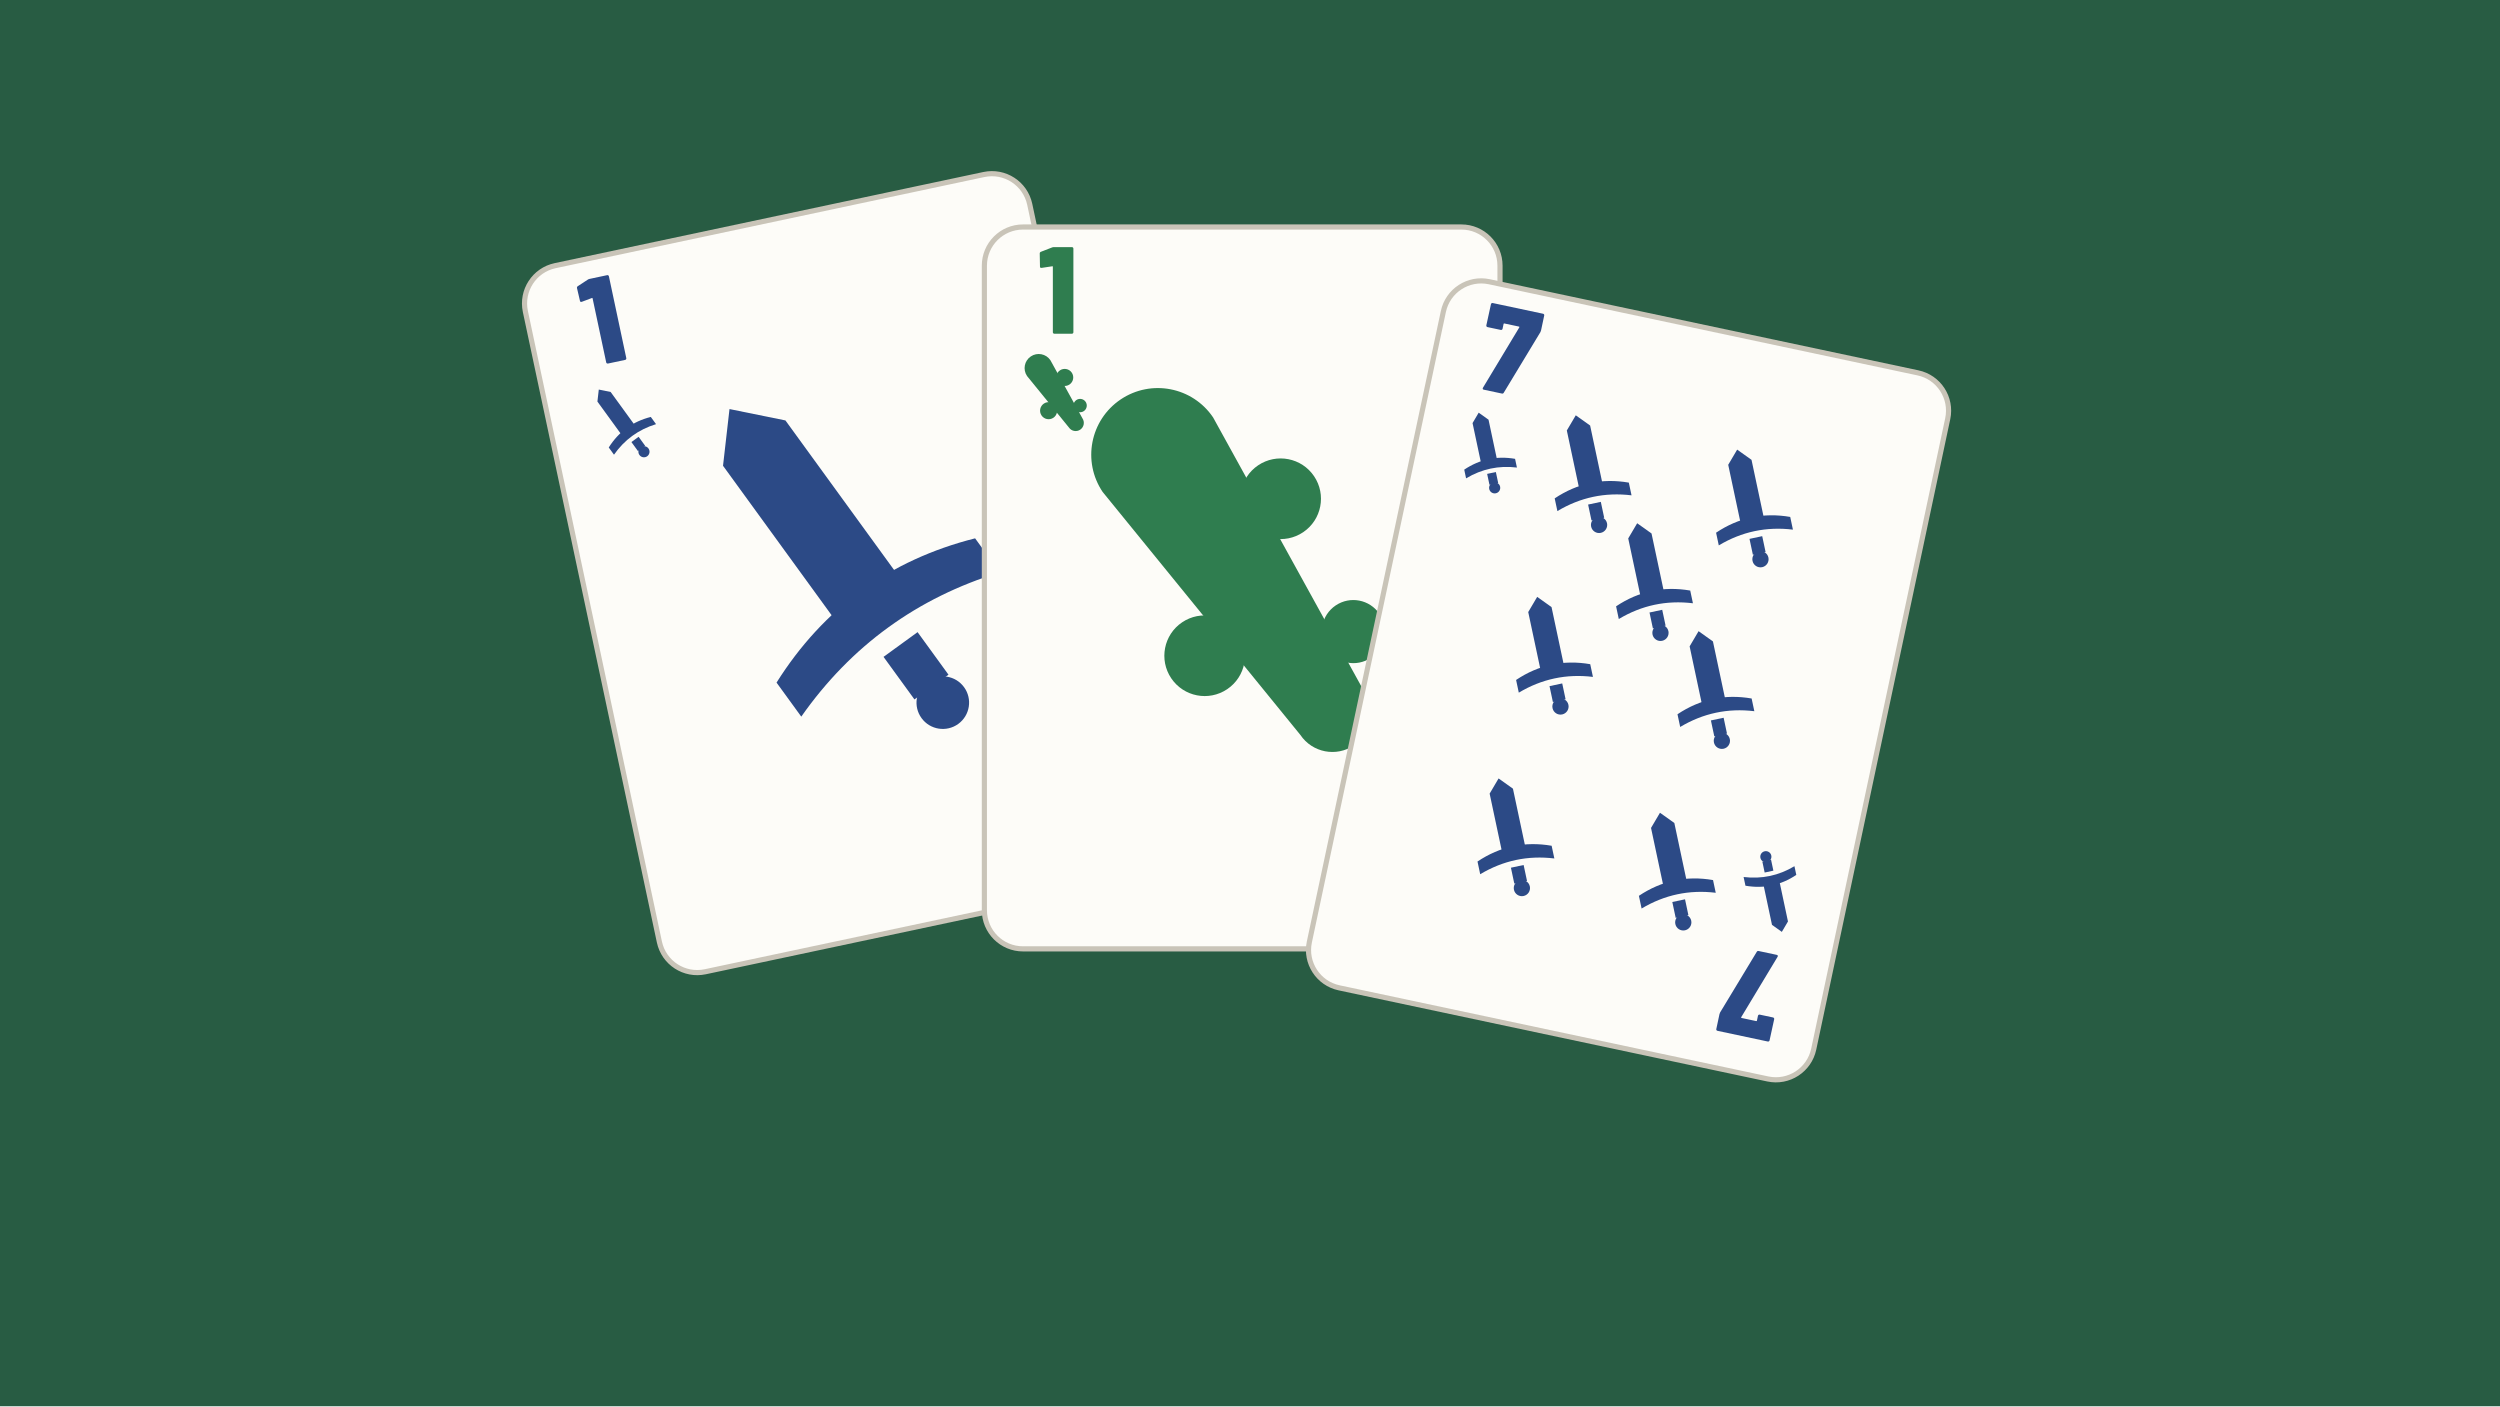
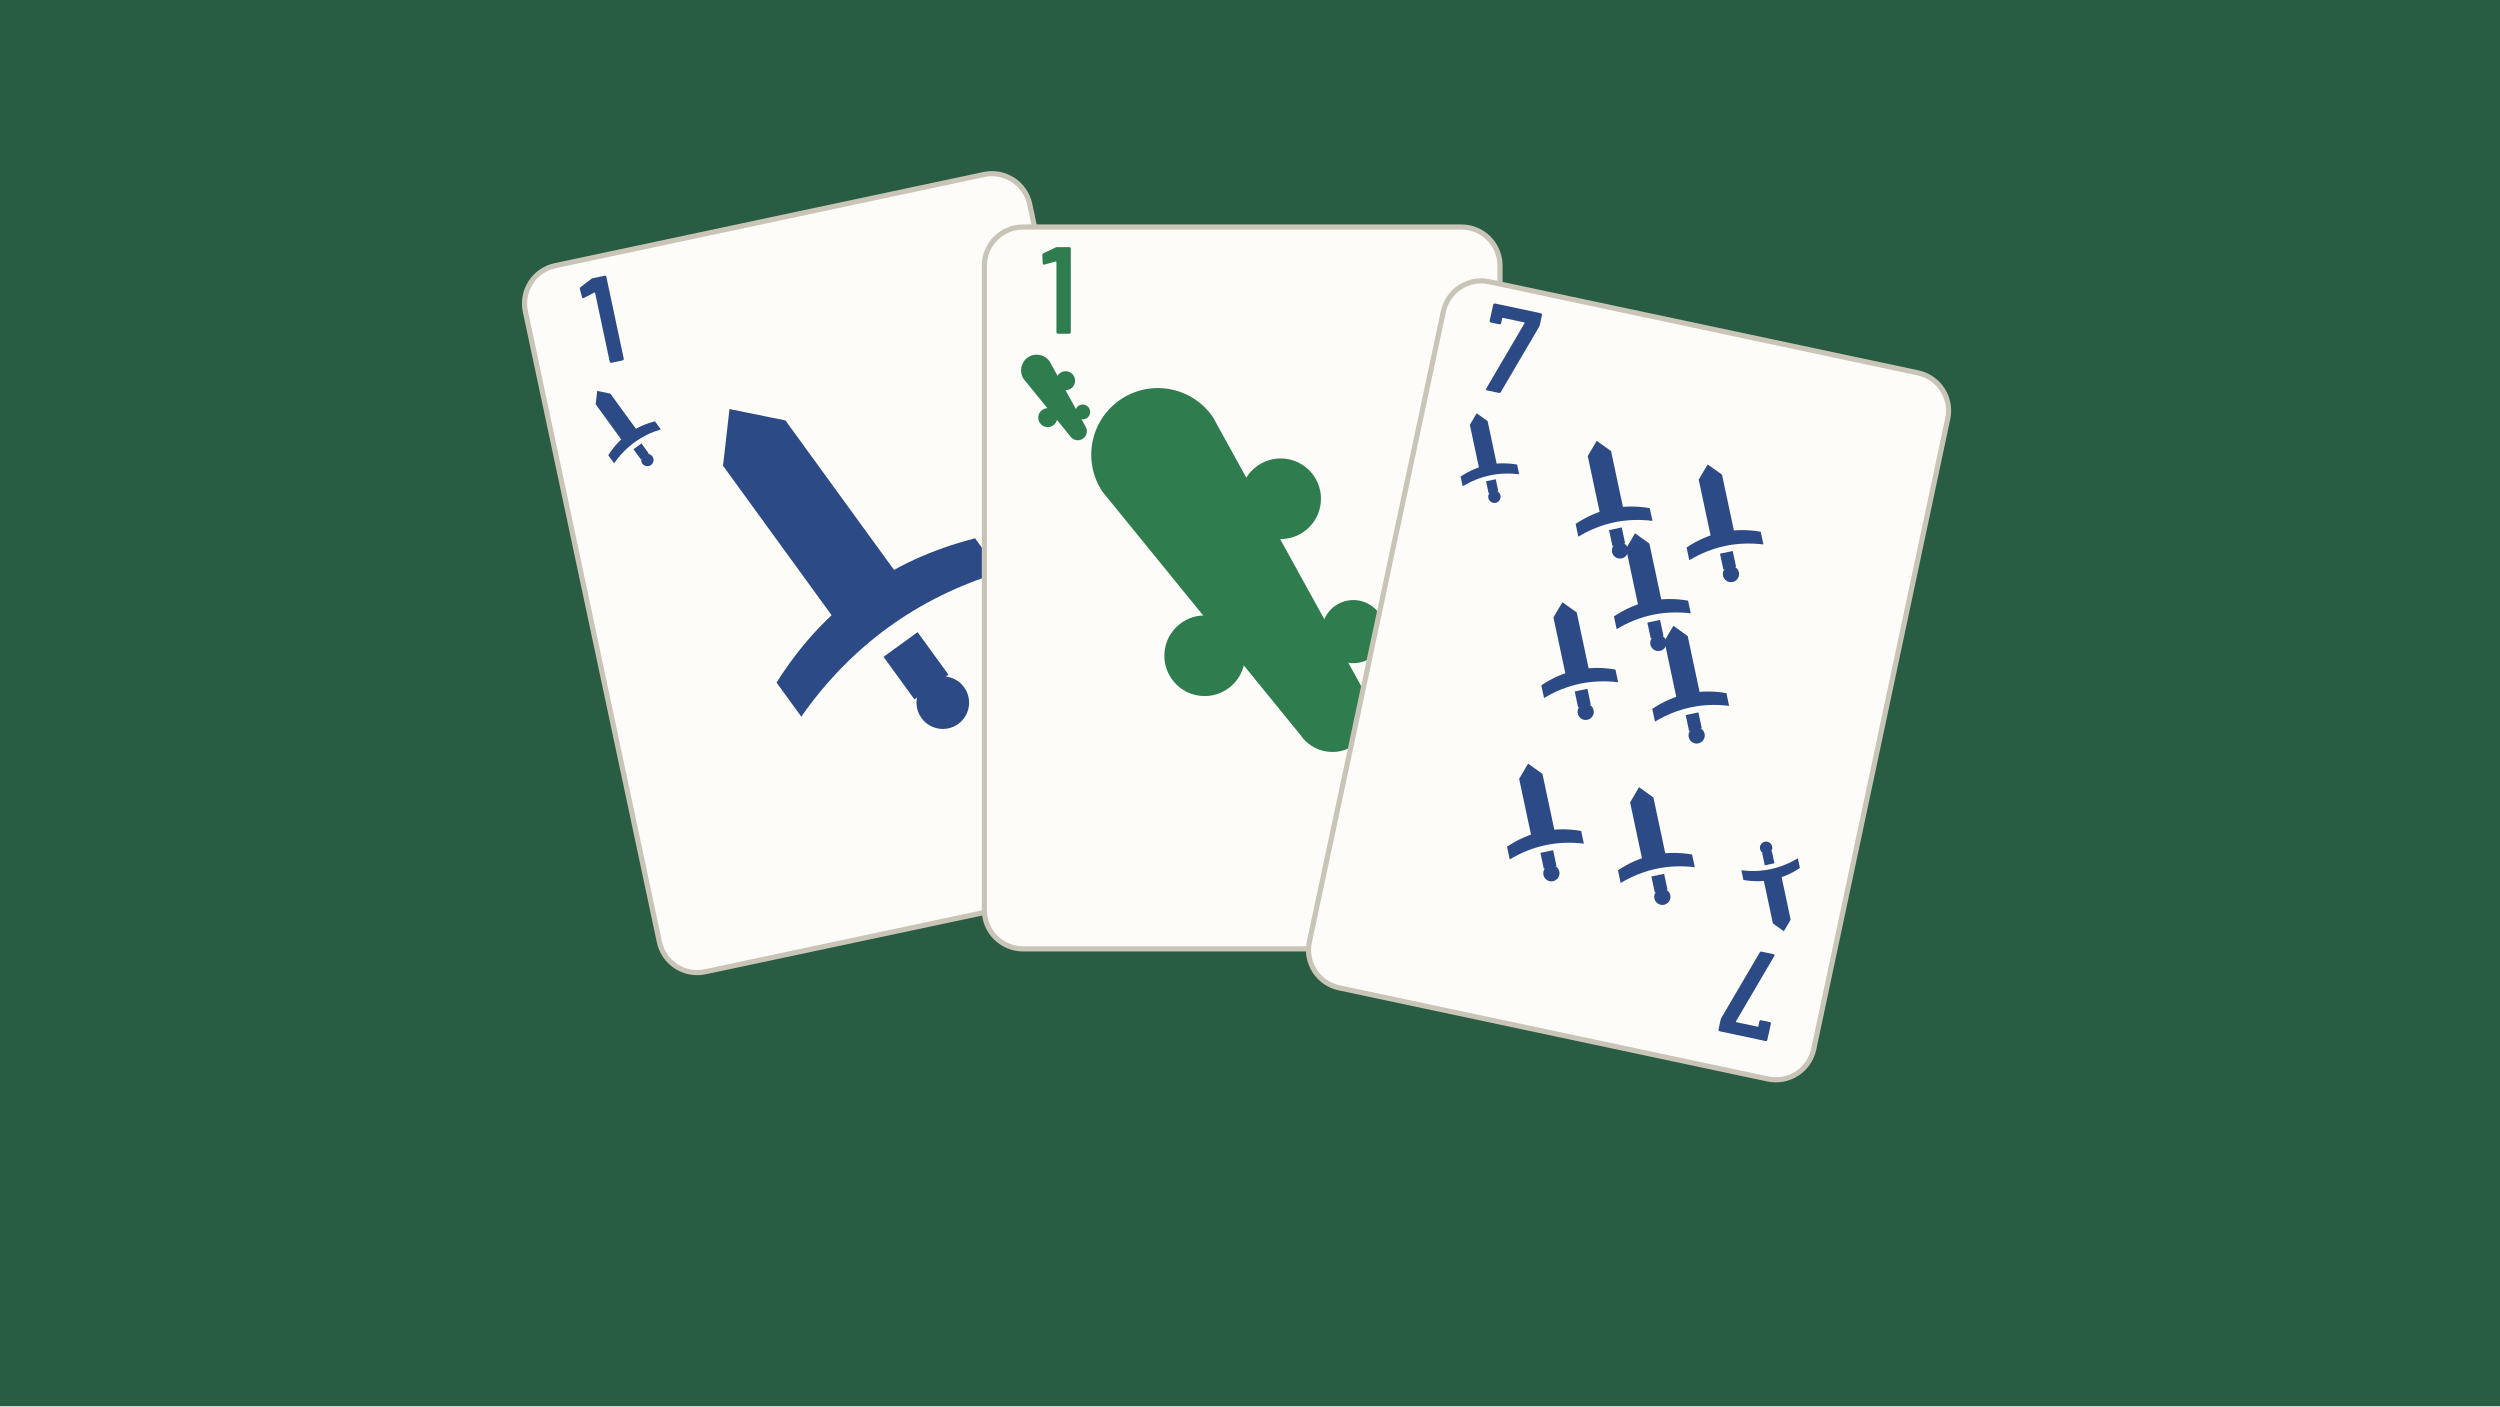
<svg xmlns="http://www.w3.org/2000/svg" width="320" height="180" viewBox="0 0 320 180">
  <defs>
-     <symbol id="zs-art-177dc5307b" viewBox="0 0 100 140" fill="currentColor" aria-hidden="true" style="color:#2c4a86">
+     <symbol id="zs-art-6c013d105e" viewBox="0 0 100 140" fill="currentColor" aria-hidden="true" style="color:#2c4a86">
      <g class="zc-idx-std">
-         <path class="zc-gl" transform="translate(10.736 5.5) scale(1.2)" d="M2.28 0L5.2 0Q5.3 0 5.37 0.07Q5.44 0.14 5.44 0.24L5.44 13.76Q5.44 13.86 5.37 13.93Q5.3 14 5.2 14L2.36 14Q2.26 14 2.19 13.93Q2.12 13.86 2.12 13.76L2.12 3.18Q2.12 3.06 2.02 3.1L0.3 3.36L0.24 3.36Q0.04 3.36 0.04 3.14L0 1.04Q0 0.84 0.18 0.76L1.98 0.06Q2.12 0 2.28 0Z" fill="currentColor" />
-         <g transform="translate(14 34.1) scale(0.72)">
+         <path class="zc-gl" transform="translate(11.24 5.5) scale(1.2)" d="M2.44 0L4.36 0Q4.46 0 4.53 0.07Q4.6 0.14 4.6 0.24L4.6 13.76Q4.6 13.86 4.53 13.93Q4.46 14 4.36 14L2.52 14Q2.42 14 2.35 13.93Q2.28 13.86 2.28 13.76L2.28 2.42Q2.28 2.38 2.24 2.34Q2.2 2.3 2.16 2.32L0.34 2.82L0.26 2.84Q0.06 2.84 0.06 2.62L0 1.28Q0 1.08 0.16 1L2.14 0.06Q2.24 0 2.44 0Z" fill="currentColor" />
+         <g transform="translate(14 35.1) scale(0.8)">
          <use href="#zc-e-2" />
        </g>
      </g>
      <g class="zc-idx-std" transform="rotate(180 50 70)">
-         <path class="zc-gl" transform="translate(10.736 5.5) scale(1.2)" d="M2.28 0L5.2 0Q5.3 0 5.37 0.07Q5.44 0.14 5.44 0.24L5.44 13.76Q5.44 13.86 5.37 13.93Q5.3 14 5.2 14L2.36 14Q2.26 14 2.19 13.93Q2.12 13.86 2.12 13.76L2.12 3.18Q2.12 3.06 2.02 3.1L0.3 3.36L0.24 3.36Q0.04 3.36 0.04 3.14L0 1.04Q0 0.84 0.18 0.76L1.98 0.06Q2.12 0 2.28 0Z" fill="currentColor" />
-         <g transform="translate(14 34.1) scale(0.72)">
+         <path class="zc-gl" transform="translate(11.24 5.5) scale(1.2)" d="M2.44 0L4.36 0Q4.46 0 4.53 0.07Q4.6 0.14 4.6 0.24L4.6 13.76Q4.6 13.86 4.53 13.93Q4.46 14 4.36 14L2.52 14Q2.42 14 2.35 13.93Q2.28 13.86 2.28 13.76L2.28 2.42Q2.28 2.38 2.24 2.34Q2.2 2.3 2.16 2.32L0.34 2.82L0.26 2.84Q0.06 2.84 0.06 2.62L0 1.28Q0 1.08 0.16 1L2.14 0.06Q2.24 0 2.44 0Z" fill="currentColor" />
+         <g transform="translate(14 35.1) scale(0.8)">
          <use href="#zc-e-2" />
        </g>
      </g>
      <g class="zc-idx-row" display="none">
-         <path class="zc-gl" transform="translate(6 6) scale(2.1)" d="M2.28 0L5.2 0Q5.3 0 5.37 0.07Q5.44 0.14 5.44 0.24L5.44 13.76Q5.44 13.86 5.37 13.93Q5.3 14 5.2 14L2.36 14Q2.26 14 2.19 13.93Q2.12 13.86 2.12 13.76L2.12 3.18Q2.12 3.06 2.02 3.1L0.3 3.36L0.24 3.36Q0.04 3.36 0.04 3.14L0 1.04Q0 0.84 0.18 0.76L1.98 0.06Q2.12 0 2.28 0Z" fill="currentColor" />
+         <path class="zc-gl" transform="translate(6 6) scale(2.1)" d="M2.44 0L4.36 0Q4.46 0 4.53 0.07Q4.6 0.14 4.6 0.24L4.6 13.76Q4.6 13.86 4.53 13.93Q4.46 14 4.36 14L2.52 14Q2.42 14 2.35 13.93Q2.28 13.86 2.28 13.76L2.28 2.42Q2.28 2.38 2.24 2.34Q2.2 2.3 2.16 2.32L0.34 2.82L0.26 2.84Q0.06 2.84 0.06 2.62L0 1.28Q0 1.08 0.16 1L2.14 0.06Q2.24 0 2.44 0Z" fill="currentColor" />
        <g transform="translate(63 23) scale(1.25)">
          <use href="#zc-e-2" />
        </g>
      </g>
      <g class="zc-big">
        <g transform="translate(50 70) scale(3.4)">
          <use href="#zc-e-2" />
        </g>
      </g>
      <g class="zc-small" display="none">
        <g transform="translate(50 92) scale(3.1)">
          <use href="#zc-e-2" />
        </g>
      </g>
    </symbol>
-     <symbol id="zs-art-8fcc1600c3" viewBox="0 0 100 140" fill="currentColor" aria-hidden="true" style="color:#2f7d4f">
+     <symbol id="zs-art-9fa625520f" viewBox="0 0 100 140" fill="currentColor" aria-hidden="true" style="color:#2f7d4f">
      <g class="zc-idx-std">
-         <path class="zc-gl" transform="translate(10.736 5.5) scale(1.2)" d="M2.28 0L5.2 0Q5.3 0 5.37 0.07Q5.44 0.14 5.44 0.24L5.44 13.76Q5.44 13.86 5.37 13.93Q5.3 14 5.2 14L2.36 14Q2.26 14 2.19 13.93Q2.12 13.86 2.12 13.76L2.12 3.18Q2.12 3.06 2.02 3.1L0.3 3.36L0.24 3.36Q0.04 3.36 0.04 3.14L0 1.04Q0 0.84 0.18 0.76L1.98 0.06Q2.12 0 2.28 0Z" fill="currentColor" />
-         <g transform="translate(14 34.1) scale(0.72)">
+         <path class="zc-gl" transform="translate(11.24 5.5) scale(1.2)" d="M2.44 0L4.36 0Q4.46 0 4.53 0.07Q4.6 0.14 4.6 0.24L4.6 13.76Q4.6 13.86 4.53 13.93Q4.46 14 4.36 14L2.52 14Q2.42 14 2.35 13.93Q2.28 13.86 2.28 13.76L2.28 2.42Q2.28 2.38 2.24 2.34Q2.2 2.3 2.16 2.32L0.34 2.82L0.26 2.84Q0.06 2.84 0.06 2.62L0 1.28Q0 1.08 0.16 1L2.14 0.06Q2.24 0 2.44 0Z" fill="currentColor" />
+         <g transform="translate(14 35.1) scale(0.8)">
          <use href="#zc-e-3" />
        </g>
      </g>
      <g class="zc-idx-std" transform="rotate(180 50 70)">
-         <path class="zc-gl" transform="translate(10.736 5.5) scale(1.2)" d="M2.28 0L5.2 0Q5.3 0 5.37 0.07Q5.44 0.14 5.44 0.24L5.44 13.76Q5.44 13.86 5.37 13.93Q5.3 14 5.2 14L2.36 14Q2.26 14 2.19 13.93Q2.12 13.86 2.12 13.76L2.12 3.18Q2.12 3.06 2.02 3.1L0.3 3.36L0.24 3.36Q0.04 3.36 0.04 3.14L0 1.04Q0 0.84 0.18 0.76L1.98 0.06Q2.12 0 2.28 0Z" fill="currentColor" />
-         <g transform="translate(14 34.1) scale(0.72)">
+         <path class="zc-gl" transform="translate(11.24 5.5) scale(1.2)" d="M2.44 0L4.36 0Q4.46 0 4.53 0.07Q4.6 0.14 4.6 0.24L4.6 13.76Q4.6 13.86 4.53 13.93Q4.46 14 4.36 14L2.52 14Q2.42 14 2.35 13.93Q2.28 13.86 2.28 13.76L2.28 2.42Q2.28 2.38 2.24 2.34Q2.2 2.3 2.16 2.32L0.34 2.82L0.26 2.84Q0.06 2.84 0.06 2.62L0 1.28Q0 1.08 0.16 1L2.14 0.06Q2.24 0 2.44 0Z" fill="currentColor" />
+         <g transform="translate(14 35.1) scale(0.8)">
          <use href="#zc-e-3" />
        </g>
      </g>
      <g class="zc-idx-row" display="none">
-         <path class="zc-gl" transform="translate(6 6) scale(2.1)" d="M2.28 0L5.2 0Q5.3 0 5.37 0.07Q5.44 0.14 5.44 0.24L5.44 13.76Q5.44 13.86 5.37 13.93Q5.3 14 5.2 14L2.36 14Q2.26 14 2.19 13.93Q2.12 13.86 2.12 13.76L2.12 3.18Q2.12 3.06 2.02 3.1L0.3 3.36L0.24 3.36Q0.04 3.36 0.04 3.14L0 1.04Q0 0.84 0.18 0.76L1.98 0.06Q2.12 0 2.28 0Z" fill="currentColor" />
+         <path class="zc-gl" transform="translate(6 6) scale(2.1)" d="M2.44 0L4.36 0Q4.46 0 4.53 0.07Q4.6 0.14 4.6 0.24L4.6 13.76Q4.6 13.86 4.53 13.93Q4.46 14 4.36 14L2.52 14Q2.42 14 2.35 13.93Q2.28 13.86 2.28 13.76L2.28 2.42Q2.28 2.38 2.24 2.34Q2.2 2.3 2.16 2.32L0.34 2.82L0.26 2.84Q0.06 2.84 0.06 2.62L0 1.28Q0 1.08 0.16 1L2.14 0.06Q2.24 0 2.44 0Z" fill="currentColor" />
        <g transform="translate(63 23) scale(1.25)">
          <use href="#zc-e-3" />
        </g>
      </g>
      <g class="zc-big">
        <g transform="translate(50 70) scale(3.4)">
          <use href="#zc-e-3" />
        </g>
      </g>
      <g class="zc-small" display="none">
        <g transform="translate(50 92) scale(3.1)">
          <use href="#zc-e-3" />
        </g>
      </g>
    </symbol>
-     <symbol id="zs-art-6a41a51a22" viewBox="0 0 100 140" fill="currentColor" aria-hidden="true" style="color:#2c4a86">
+     <symbol id="zs-art-85c7f1007d" viewBox="0 0 100 140" fill="currentColor" aria-hidden="true" style="color:#2c4a86">
      <g class="zc-idx-std">
-         <path class="zc-gl" transform="translate(8.708 5.5) scale(1.2)" d="M1.56 13.72L5.28 2.96Q5.32 2.84 5.2 2.84L2.78 2.84Q2.68 2.84 2.68 2.94L2.68 3.74Q2.68 3.84 2.61 3.91Q2.54 3.98 2.44 3.98L0.24 3.98Q0.14 3.98 0.07 3.91Q0 3.84 0 3.74L0.02 0.24Q0.02 0.14 0.09 0.07Q0.16 0 0.26 0L8.58 0Q8.68 0 8.75 0.07Q8.82 0.14 8.82 0.24L8.82 2.68Q8.82 2.86 8.78 2.98L5.02 13.8Q4.96 14 4.76 14L1.76 14Q1.64 14 1.58 13.93Q1.52 13.86 1.56 13.72Z" fill="currentColor" />
-         <g transform="translate(14 34.1) scale(0.72)">
+         <path class="zc-gl" transform="translate(9.152 5.5) scale(1.2)" d="M1.74 13.72L5.6 2.12Q5.64 2 5.52 2L2 2Q1.9 2 1.9 2.1L1.9 2.9Q1.9 3 1.83 3.07Q1.76 3.14 1.66 3.14L0.24 3.14Q0.14 3.14 0.07 3.07Q0 3 0 2.9L0.02 0.24Q0.02 0.14 0.09 0.07Q0.16 0 0.26 0L7.84 0Q7.94 0 8.01 0.07Q8.08 0.14 8.08 0.24L8.08 1.84Q8.08 2.02 8.04 2.14L4.16 13.8Q4.1 14 3.9 14L1.92 14Q1.8 14 1.75 13.93Q1.7 13.86 1.74 13.72Z" fill="currentColor" />
+         <g transform="translate(14 35.1) scale(0.8)">
          <use href="#zc-e-2" />
        </g>
      </g>
      <g class="zc-idx-std" transform="rotate(180 50 70)">
-         <path class="zc-gl" transform="translate(8.708 5.5) scale(1.2)" d="M1.56 13.72L5.28 2.96Q5.32 2.84 5.2 2.84L2.78 2.84Q2.68 2.84 2.68 2.94L2.68 3.74Q2.68 3.84 2.61 3.91Q2.54 3.98 2.44 3.98L0.24 3.98Q0.14 3.98 0.07 3.91Q0 3.84 0 3.74L0.02 0.24Q0.02 0.14 0.09 0.07Q0.16 0 0.26 0L8.58 0Q8.68 0 8.75 0.07Q8.82 0.14 8.82 0.24L8.82 2.68Q8.82 2.86 8.78 2.98L5.02 13.8Q4.96 14 4.76 14L1.76 14Q1.64 14 1.58 13.93Q1.52 13.86 1.56 13.72Z" fill="currentColor" />
-         <g transform="translate(14 34.1) scale(0.72)">
+         <path class="zc-gl" transform="translate(9.152 5.5) scale(1.2)" d="M1.74 13.72L5.6 2.12Q5.64 2 5.52 2L2 2Q1.9 2 1.9 2.1L1.9 2.9Q1.9 3 1.83 3.07Q1.76 3.14 1.66 3.14L0.24 3.14Q0.14 3.14 0.07 3.07Q0 3 0 2.9L0.02 0.24Q0.02 0.14 0.09 0.07Q0.16 0 0.26 0L7.84 0Q7.94 0 8.01 0.07Q8.08 0.14 8.08 0.24L8.08 1.84Q8.08 2.02 8.04 2.14L4.16 13.8Q4.1 14 3.9 14L1.92 14Q1.8 14 1.75 13.93Q1.7 13.86 1.74 13.72Z" fill="currentColor" />
+         <g transform="translate(14 35.1) scale(0.8)">
          <use href="#zc-e-2" />
        </g>
      </g>
      <g class="zc-idx-row" display="none">
-         <path class="zc-gl" transform="translate(6 6) scale(2.1)" d="M1.56 13.72L5.28 2.96Q5.32 2.84 5.2 2.84L2.78 2.84Q2.68 2.84 2.68 2.94L2.68 3.74Q2.68 3.84 2.61 3.91Q2.54 3.98 2.44 3.98L0.24 3.98Q0.14 3.98 0.07 3.91Q0 3.84 0 3.74L0.02 0.24Q0.02 0.14 0.09 0.07Q0.16 0 0.26 0L8.58 0Q8.68 0 8.75 0.07Q8.82 0.14 8.82 0.24L8.82 2.68Q8.82 2.86 8.78 2.98L5.02 13.8Q4.96 14 4.76 14L1.76 14Q1.64 14 1.58 13.93Q1.52 13.86 1.56 13.72Z" fill="currentColor" />
+         <path class="zc-gl" transform="translate(6 6) scale(2.1)" d="M1.74 13.72L5.6 2.12Q5.64 2 5.52 2L2 2Q1.9 2 1.9 2.1L1.9 2.9Q1.9 3 1.83 3.07Q1.76 3.14 1.66 3.14L0.24 3.14Q0.14 3.14 0.07 3.07Q0 3 0 2.9L0.02 0.24Q0.02 0.14 0.09 0.07Q0.16 0 0.26 0L7.84 0Q7.94 0 8.01 0.07Q8.08 0.14 8.08 0.24L8.08 1.84Q8.08 2.02 8.04 2.14L4.16 13.8Q4.1 14 3.9 14L1.92 14Q1.8 14 1.75 13.93Q1.7 13.86 1.74 13.72Z" fill="currentColor" />
        <g transform="translate(63 23) scale(1.25)">
          <use href="#zc-e-2" />
        </g>
      </g>
      <g class="zc-big">
-         <g transform="translate(34 34) scale(1.05)">
+         <g transform="translate(39 38) scale(1.05)">
          <use href="#zc-e-2" />
        </g>
-         <g transform="translate(66 34) scale(1.05)">
+         <g transform="translate(61 38) scale(1.05)">
          <use href="#zc-e-2" />
        </g>
-         <g transform="translate(34 70) scale(1.05)">
+         <g transform="translate(39 70) scale(1.05)">
          <use href="#zc-e-2" />
        </g>
-         <g transform="translate(66 70) scale(1.05)">
+         <g transform="translate(61 70) scale(1.05)">
          <use href="#zc-e-2" />
        </g>
-         <g transform="translate(34 106) scale(1.05)">
+         <g transform="translate(39 102) scale(1.05)">
          <use href="#zc-e-2" />
        </g>
-         <g transform="translate(66 106) scale(1.05)">
+         <g transform="translate(61 102) scale(1.05)">
          <use href="#zc-e-2" />
        </g>
-         <g transform="translate(50 52) scale(1.05)">
+         <g transform="translate(50 54) scale(1.05)">
          <use href="#zc-e-2" />
        </g>
      </g>
      <g class="zc-small" display="none">
        <g transform="translate(50 92) scale(3.1)">
          <use href="#zc-e-2" />
        </g>
      </g>
    </symbol>
    <symbol id="zc-e-2" overflow="visible">
      <g transform="rotate(-24)">
        <path d="M0-11 2.2-8.6V3.2H-2.2V-8.6z" />
        <path d="M-7 3.2Q0 0.4 7 3.2V5.6Q0 3.2-7 5.6z" />
        <path d="M-1.2 5.6H1.2V8.6H-1.2z" />
        <circle cy="9.7" r="1.5" />
      </g>
    </symbol>
    <symbol id="zc-e-3" overflow="visible">
      <g transform="rotate(-34)">
        <path d="M-3.8-8.6a3.8 3.8 0 0 1 7.6 0L2.2 9.2a2.2 2.2 0 0 1-4.4 0z" />
        <circle cx="4.4" cy="-2.6" r="2.3" />
        <circle cx="-4.2" cy="2.4" r="2.3" />
        <circle cx="3.6" cy="6" r="1.8" />
      </g>
    </symbol>
  </defs>
  <rect width="320" height="180" fill="#285c43" />
  <g transform="translate(66 34) rotate(-12) scale(0.66)">
    <rect y="1.6" width="100" height="140" rx="7.5" fill="#fdfcf8" stroke="#c9c4b8" />
-     <use href="#zs-art-177dc5307b" width="100" height="140" />
+     <use href="#zs-art-6c013d105e" width="100" height="140" />
  </g>
  <g transform="translate(126 28) scale(0.66)">
    <rect y="1.6" width="100" height="140" rx="7.5" fill="#fdfcf8" stroke="#c9c4b8" />
-     <use href="#zs-art-8fcc1600c3" width="100" height="140" />
+     <use href="#zs-art-9fa625520f" width="100" height="140" />
  </g>
  <g transform="translate(186 34) rotate(12) scale(0.66)">
    <rect y="1.6" width="100" height="140" rx="7.5" fill="#fdfcf8" stroke="#c9c4b8" />
-     <use href="#zs-art-6a41a51a22" width="100" height="140" />
+     <use href="#zs-art-85c7f1007d" width="100" height="140" />
  </g>
</svg>
